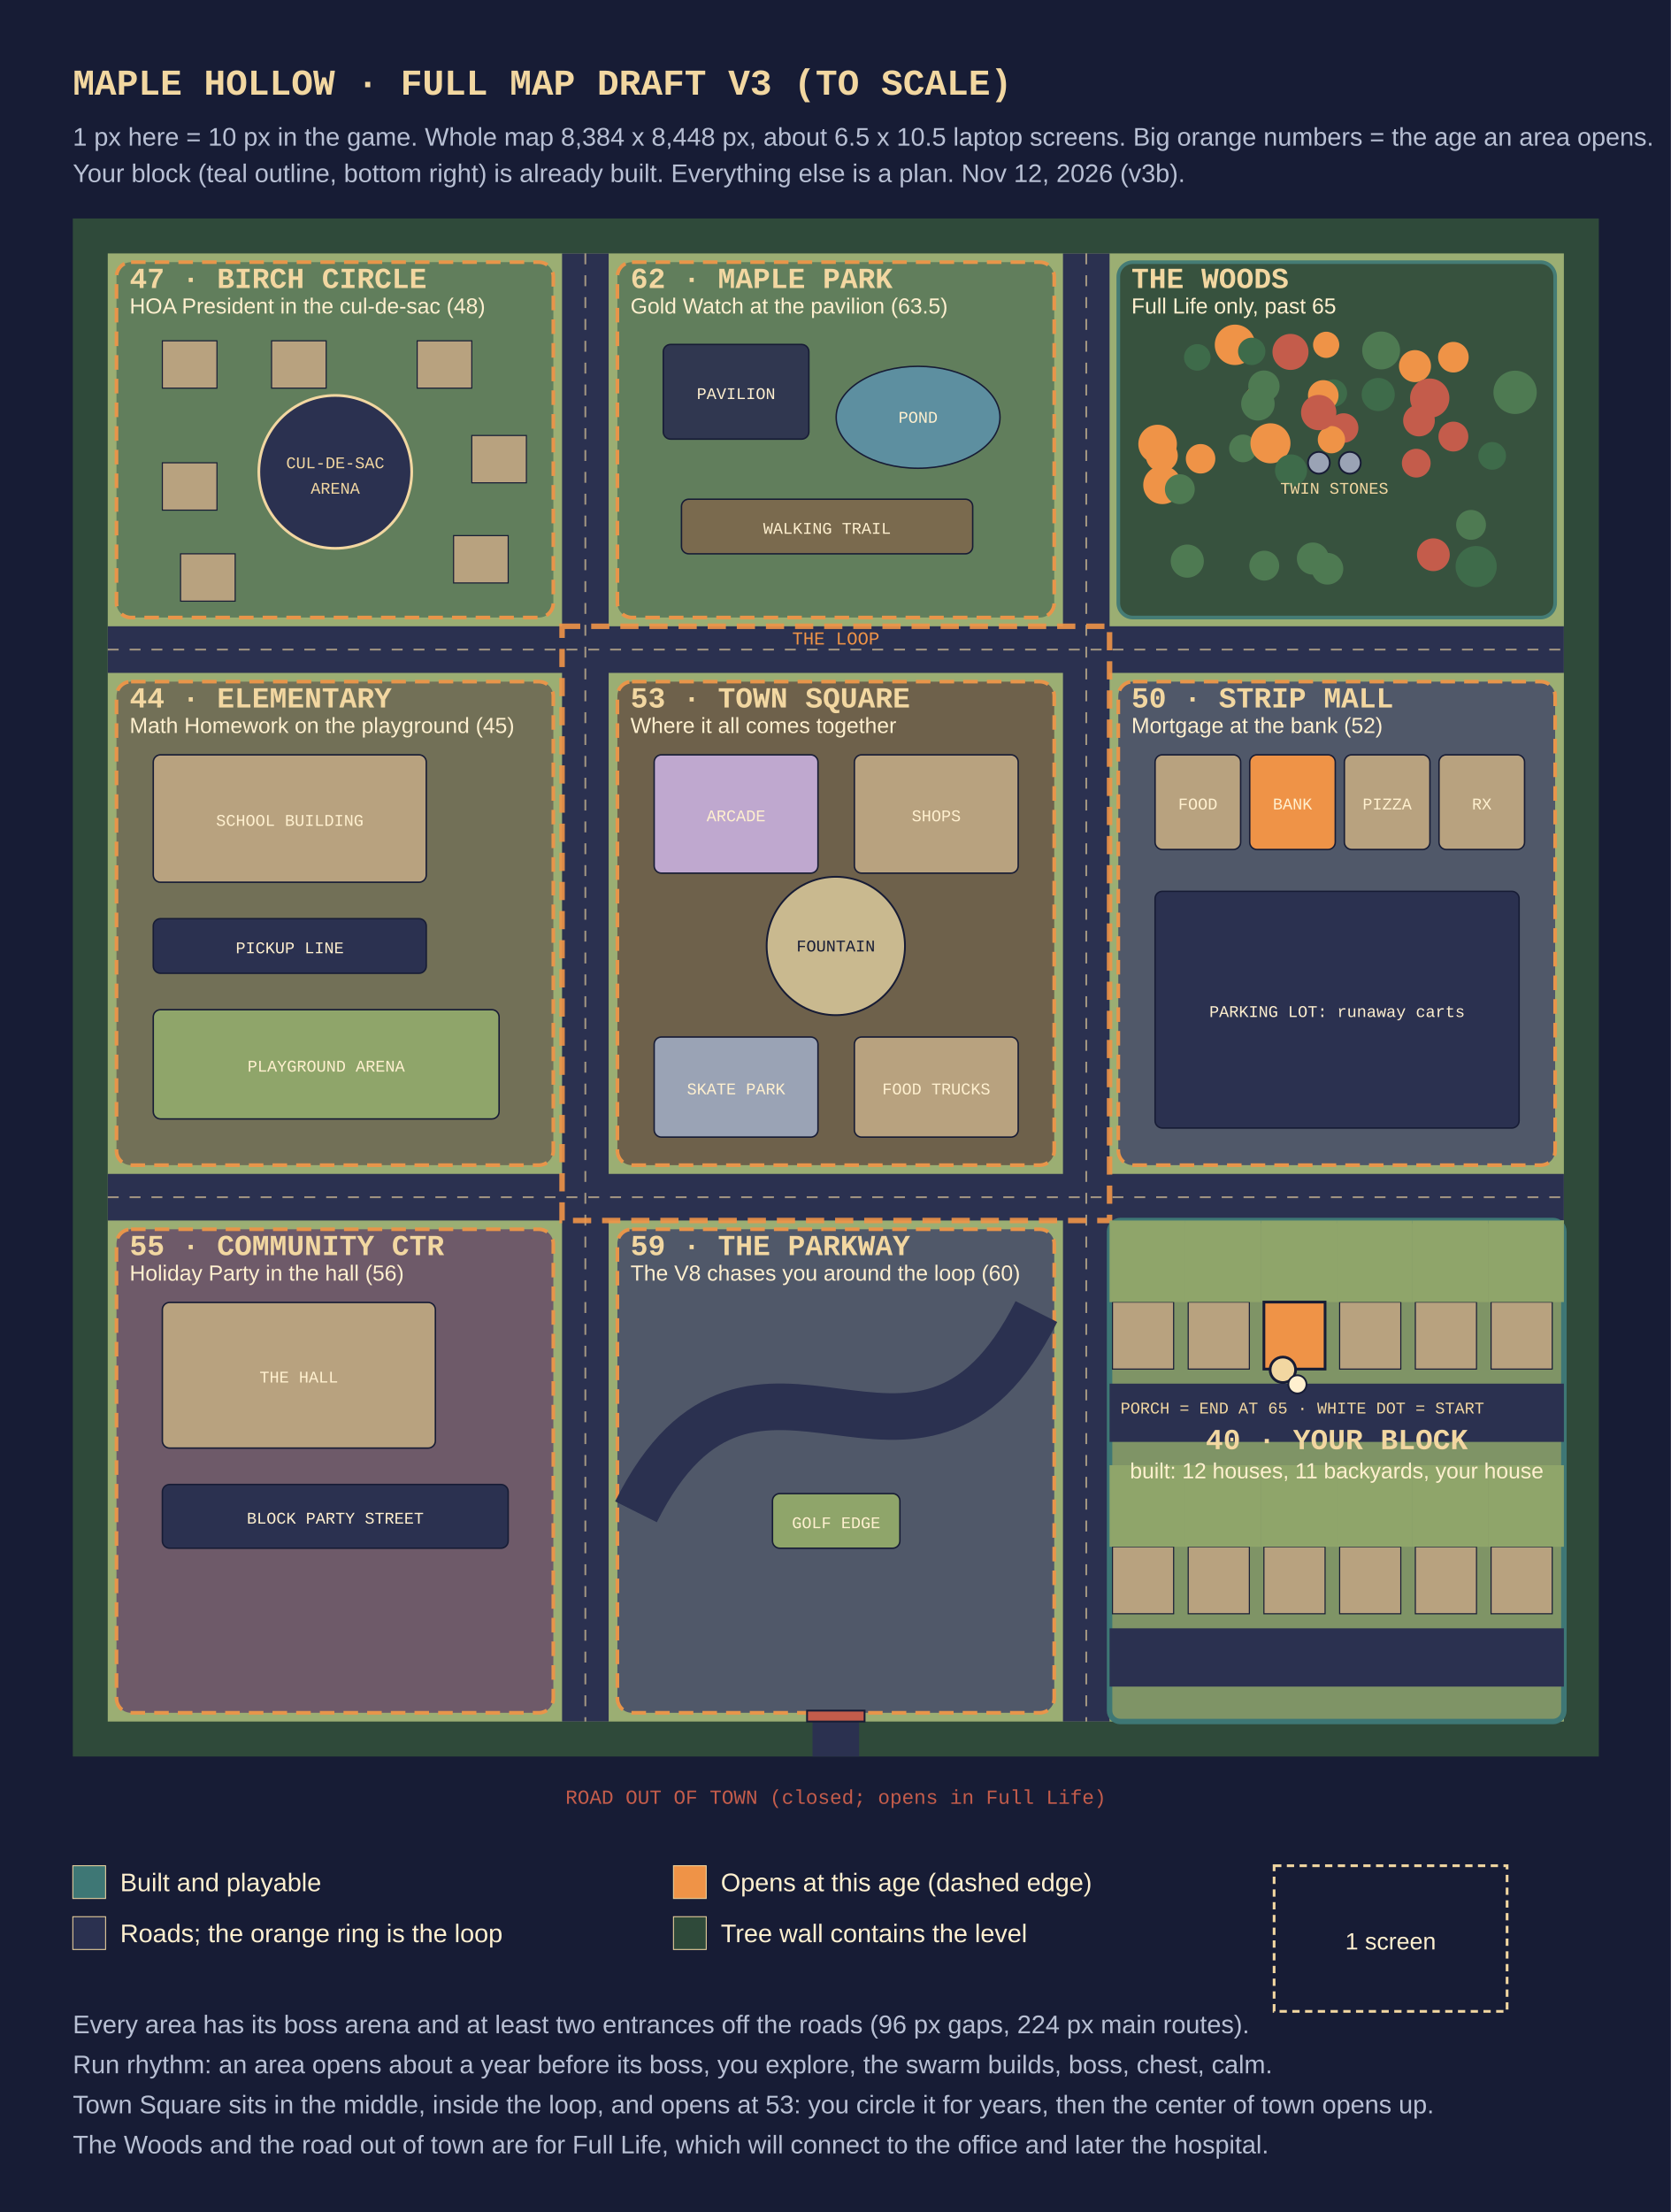
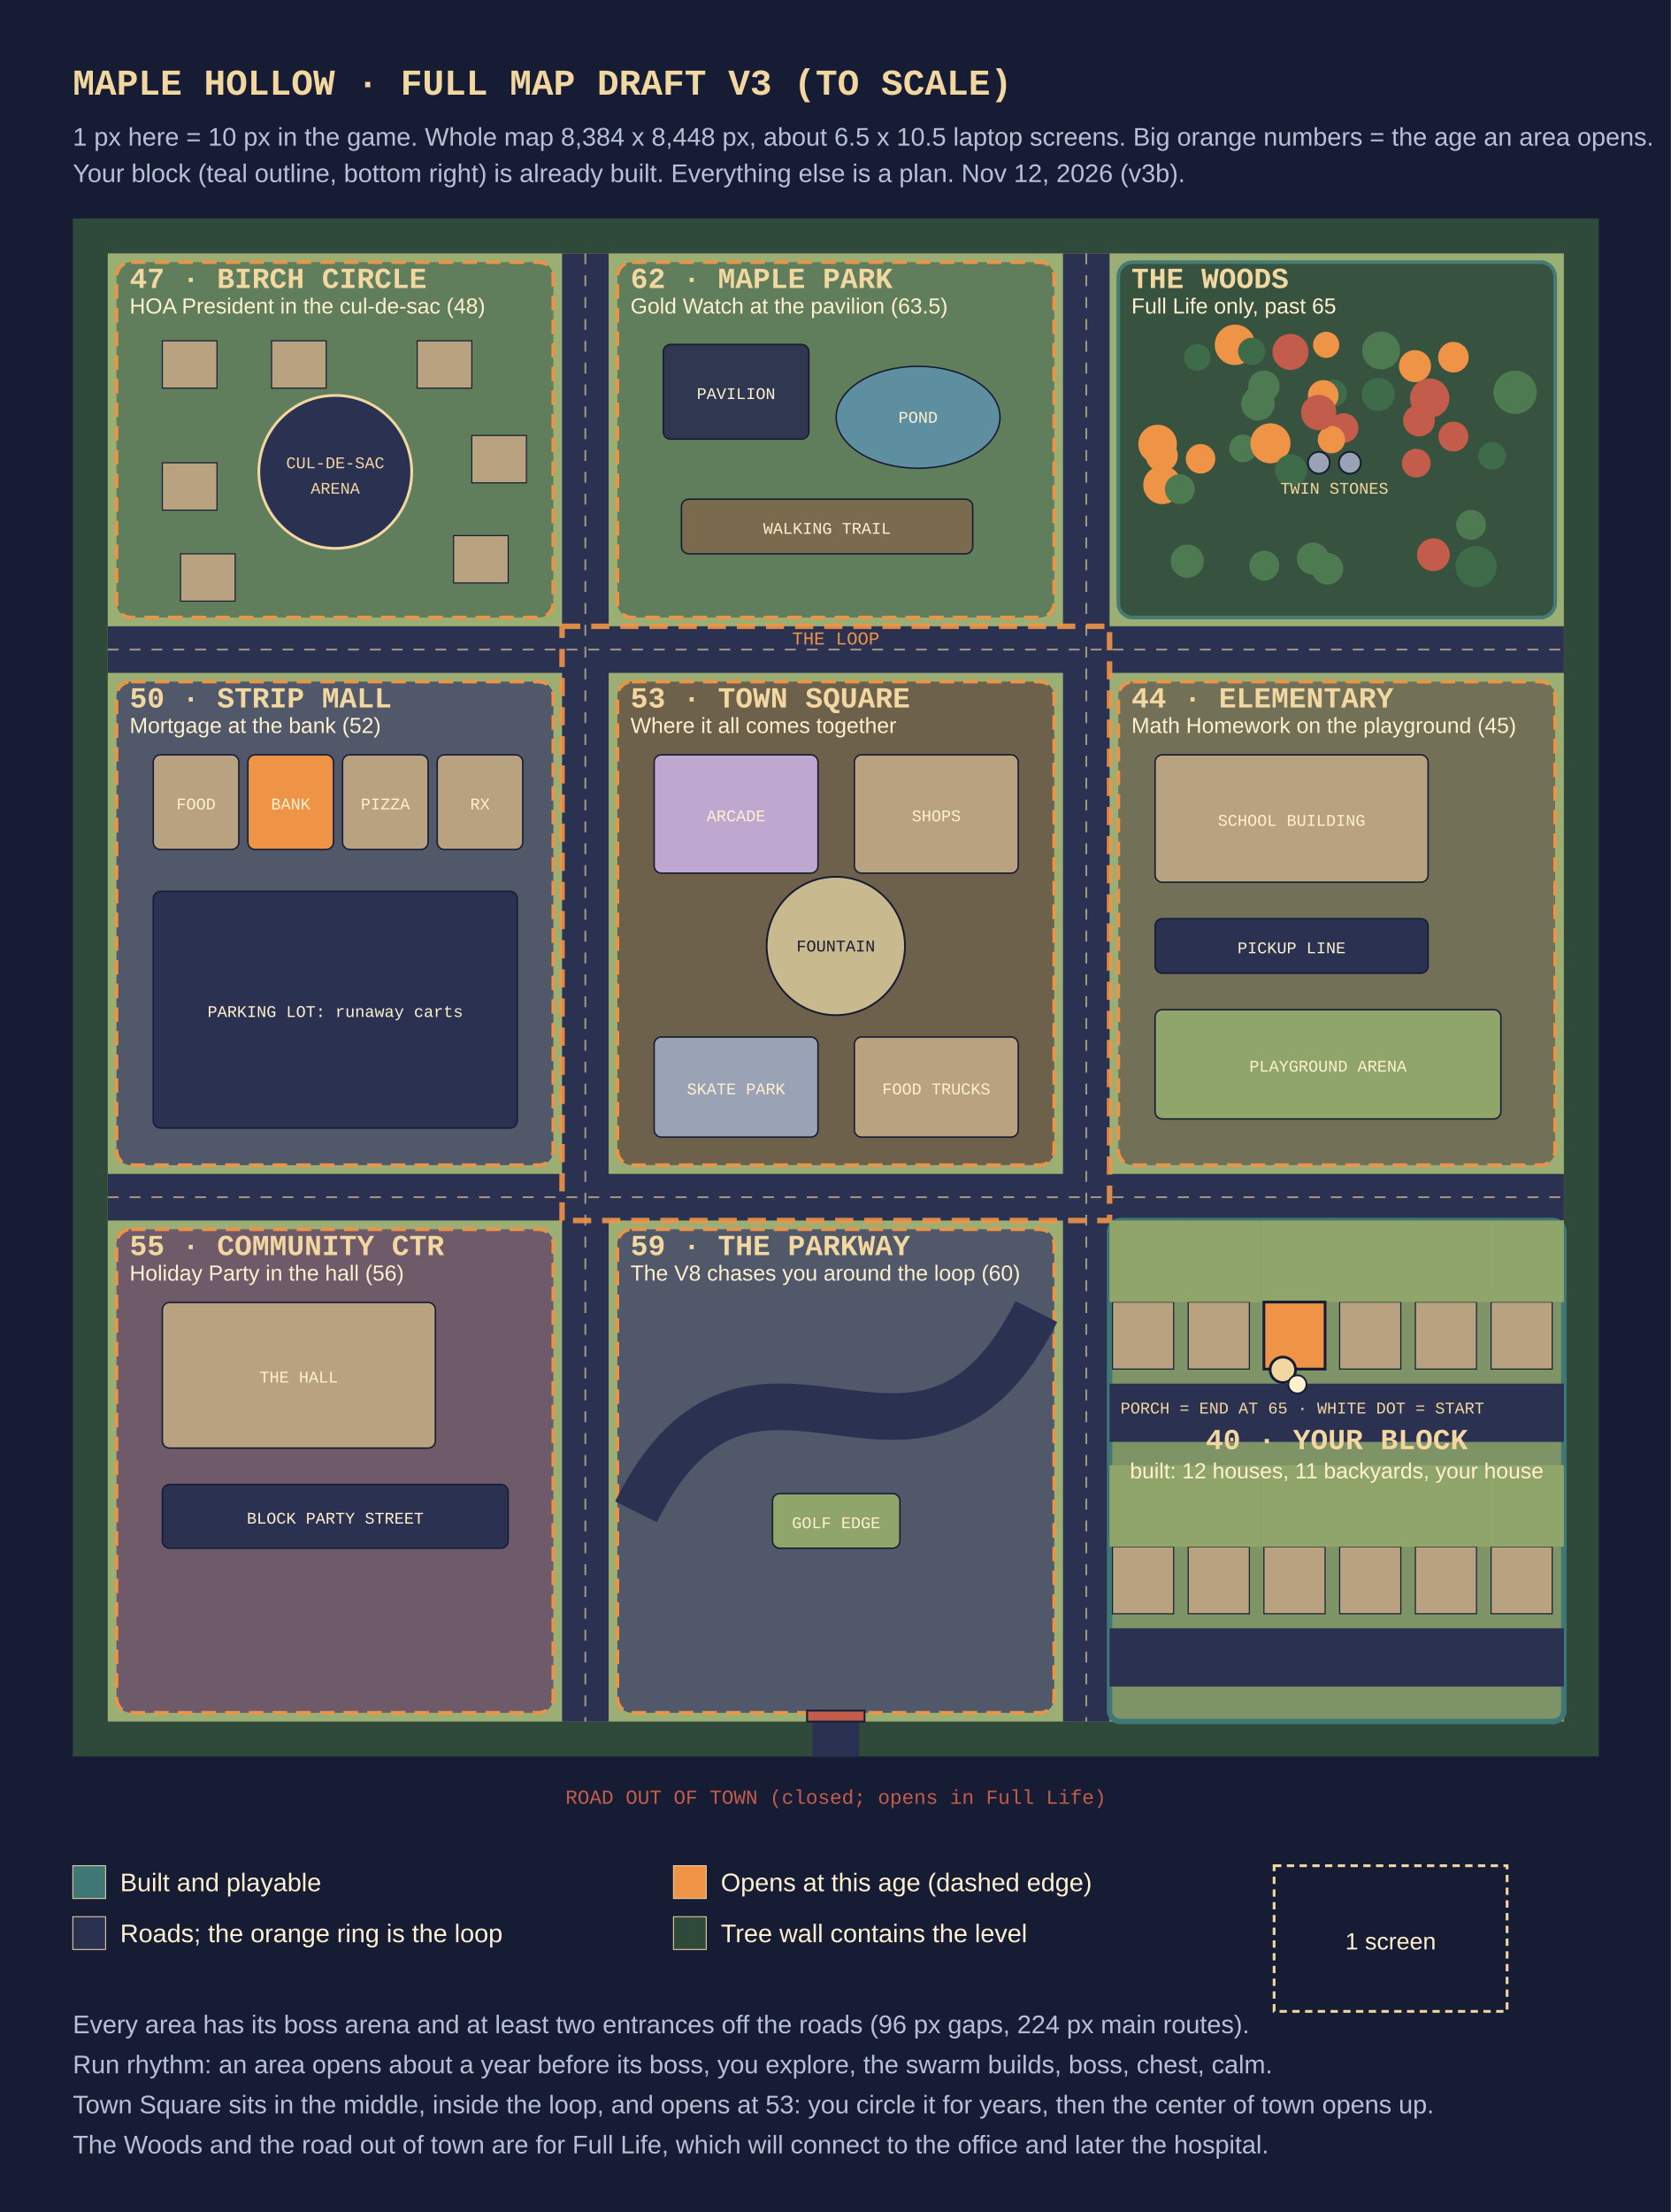
<svg xmlns="http://www.w3.org/2000/svg" width="918" height="1215" viewBox="0 0 918 1215">
  <rect width="100%" height="100%" fill="#171C35" />
  <text x="40" y="52" font-family="Silkscreen, 'Courier New', monospace" font-size="20" fill="#F2D7A1" font-weight="700">MAPLE HOLLOW · FULL MAP DRAFT V3 (TO SCALE)</text>
  <text x="40" y="80" font-family="Atkinson Hyperlegible, Arial, sans-serif" font-size="14" fill="#B8C0D4">1 px here = 10 px in the game. Whole map 8,384 x 8,448 px, about 6.5 x 10.5 laptop screens. Big orange numbers = the age an area opens.</text>
  <text x="40" y="100" font-family="Atkinson Hyperlegible, Arial, sans-serif" font-size="14" fill="#B8C0D4">Your block (teal outline, bottom right) is already built. Everything else is a plan. Nov 12, 2026 (v3b).</text>
  <rect x="40.0" y="120.0" width="838.4" height="844.8" rx="0" fill="#2F4A3A" opacity="1" />
  <rect x="59.2" y="139.2" width="800.0" height="806.4" rx="0" fill="#9BAE73" opacity="1" />
  <rect x="308.8" y="139.2" width="25.6" height="806.4" rx="0" fill="#2B3150" opacity="1" />
  <rect x="584.0" y="139.2" width="25.6" height="806.4" rx="0" fill="#2B3150" opacity="1" />
  <rect x="59.2" y="344.0" width="800.0" height="25.6" rx="0" fill="#2B3150" opacity="1" />
  <rect x="59.2" y="644.8" width="800.0" height="25.6" rx="0" fill="#2B3150" opacity="1" />
  <line x1="321.6" y1="139.2" x2="321.6" y2="945.6" stroke="#F2D7A1" stroke-width="1" stroke-dasharray="6 6" opacity=".6" />
  <line x1="596.8" y1="139.2" x2="596.8" y2="945.6" stroke="#F2D7A1" stroke-width="1" stroke-dasharray="6 6" opacity=".6" />
  <line x1="59.2" y1="356.8" x2="859.2" y2="356.8" stroke="#F2D7A1" stroke-width="1" stroke-dasharray="6 6" opacity=".6" />
  <line x1="59.2" y1="657.6" x2="859.2" y2="657.6" stroke="#F2D7A1" stroke-width="1" stroke-dasharray="6 6" opacity=".6" />
  <rect x="308.8" y="344.0" width="300.8" height="326.4" fill="none" stroke="#EF9347" stroke-width="3" stroke-dasharray="10 6" opacity=".9" />
  <text x="459.2" y="354.0" font-family="Silkscreen, 'Courier New', monospace" font-size="10" fill="#EF9347" text-anchor="middle" font-weight="400">THE LOOP</text>
  <rect x="64.0" y="144.0" width="240.0" height="195.2" rx="8" fill="#5C7A5A" opacity="0.92" stroke="#EF9347" stroke-width="2" stroke-dasharray="8 5" />
  <text x="71.2" y="158.2" font-family="Silkscreen, 'Courier New', monospace" font-size="16" fill="#F2D7A1" text-anchor="start" font-weight="700">47 · BIRCH CIRCLE</text>
  <text x="71.2" y="172.2" font-family="Atkinson Hyperlegible, Arial, sans-serif" font-size="12" fill="#FFF0CF" text-anchor="start" font-weight="400">HOA President in the cul-de-sac (48)</text>
  <rect x="339.2" y="144.0" width="240.0" height="195.2" rx="8" fill="#5C7A5A" opacity="0.92" stroke="#EF9347" stroke-width="2" stroke-dasharray="8 5" />
  <text x="346.4" y="158.2" font-family="Silkscreen, 'Courier New', monospace" font-size="16" fill="#F2D7A1" text-anchor="start" font-weight="700">62 · MAPLE PARK</text>
  <text x="346.4" y="172.2" font-family="Atkinson Hyperlegible, Arial, sans-serif" font-size="12" fill="#FFF0CF" text-anchor="start" font-weight="400">Gold Watch at the pavilion (63.5)</text>
  <rect x="614.4" y="144.0" width="240.0" height="195.2" rx="8" fill="#2F4A3A" opacity="0.92" stroke="#3E7775" stroke-width="2" />
  <text x="621.6" y="158.2" font-family="Silkscreen, 'Courier New', monospace" font-size="16" fill="#F2D7A1" text-anchor="start" font-weight="700">THE WOODS</text>
  <text x="621.6" y="172.2" font-family="Atkinson Hyperlegible, Arial, sans-serif" font-size="12" fill="#FFF0CF" text-anchor="start" font-weight="400">Full Life only, past 65</text>
-   <rect x="64.0" y="374.4" width="240.0" height="265.6" rx="8" fill="#6F6A55" opacity="0.92" stroke="#EF9347" stroke-width="2" stroke-dasharray="8 5" />
-   <text x="71.2" y="388.6" font-family="Silkscreen, 'Courier New', monospace" font-size="16" fill="#F2D7A1" text-anchor="start" font-weight="700">44 · ELEMENTARY</text>
-   <text x="71.2" y="402.6" font-family="Atkinson Hyperlegible, Arial, sans-serif" font-size="12" fill="#FFF0CF" text-anchor="start" font-weight="400">Math Homework on the playground (45)</text>
-   <rect x="614.4" y="374.4" width="240.0" height="265.6" rx="8" fill="#4A5068" opacity="0.92" stroke="#EF9347" stroke-width="2" stroke-dasharray="8 5" />
-   <text x="621.6" y="388.6" font-family="Silkscreen, 'Courier New', monospace" font-size="16" fill="#F2D7A1" text-anchor="start" font-weight="700">50 · STRIP MALL</text>
-   <text x="621.6" y="402.6" font-family="Atkinson Hyperlegible, Arial, sans-serif" font-size="12" fill="#FFF0CF" text-anchor="start" font-weight="400">Mortgage at the bank (52)</text>
+   <rect x="614.4" y="374.4" width="240.0" height="265.6" rx="8" fill="#6F6A55" opacity="0.92" stroke="#EF9347" stroke-width="2" stroke-dasharray="8 5" />
+   <text x="621.6" y="388.6" font-family="Silkscreen, 'Courier New', monospace" font-size="16" fill="#F2D7A1" text-anchor="start" font-weight="700">44 · ELEMENTARY</text>
+   <text x="621.6" y="402.6" font-family="Atkinson Hyperlegible, Arial, sans-serif" font-size="12" fill="#FFF0CF" text-anchor="start" font-weight="400">Math Homework on the playground (45)</text>
+   <rect x="64.0" y="374.4" width="240.0" height="265.6" rx="8" fill="#4A5068" opacity="0.92" stroke="#EF9347" stroke-width="2" stroke-dasharray="8 5" />
+   <text x="71.2" y="388.6" font-family="Silkscreen, 'Courier New', monospace" font-size="16" fill="#F2D7A1" text-anchor="start" font-weight="700">50 · STRIP MALL</text>
+   <text x="71.2" y="402.6" font-family="Atkinson Hyperlegible, Arial, sans-serif" font-size="12" fill="#FFF0CF" text-anchor="start" font-weight="400">Mortgage at the bank (52)</text>
  <rect x="64.0" y="675.2" width="240.0" height="265.6" rx="8" fill="#6A5368" opacity="0.92" stroke="#EF9347" stroke-width="2" stroke-dasharray="8 5" />
  <text x="71.2" y="689.4" font-family="Silkscreen, 'Courier New', monospace" font-size="16" fill="#F2D7A1" text-anchor="start" font-weight="700">55 · COMMUNITY CTR</text>
  <text x="71.2" y="703.4" font-family="Atkinson Hyperlegible, Arial, sans-serif" font-size="12" fill="#FFF0CF" text-anchor="start" font-weight="400">Holiday Party in the hall (56)</text>
  <rect x="339.2" y="675.2" width="240.0" height="265.6" rx="8" fill="#4A5068" opacity="0.92" stroke="#EF9347" stroke-width="2" stroke-dasharray="8 5" />
  <text x="346.4" y="689.4" font-family="Silkscreen, 'Courier New', monospace" font-size="16" fill="#F2D7A1" text-anchor="start" font-weight="700">59 · THE PARKWAY</text>
  <text x="346.4" y="703.4" font-family="Atkinson Hyperlegible, Arial, sans-serif" font-size="12" fill="#FFF0CF" text-anchor="start" font-weight="400">The V8 chases you around the loop (60)</text>
  <rect x="339.2" y="374.4" width="240.0" height="265.6" rx="8" fill="#6A5A48" opacity="0.92" stroke="#EF9347" stroke-width="2" stroke-dasharray="8 5" />
  <text x="346.4" y="388.6" font-family="Silkscreen, 'Courier New', monospace" font-size="16" fill="#F2D7A1" text-anchor="start" font-weight="700">53 · TOWN SQUARE</text>
  <text x="346.4" y="402.6" font-family="Atkinson Hyperlegible, Arial, sans-serif" font-size="12" fill="#FFF0CF" text-anchor="start" font-weight="400">Where it all comes together</text>
  <rect x="609.6" y="670.4" width="249.6" height="275.2" rx="6" fill="#7F9466" opacity="1" stroke="#3E7775" stroke-width="3" />
  <rect x="611.2" y="715.2" width="33.6" height="36.8" rx="0" fill="#B8A27F" opacity="1" stroke="#171C35" stroke-width="0.6" />
  <rect x="609.6" y="670.4" width="41.6" height="44.8" rx="0" fill="#8FA56A" opacity="1" />
  <rect x="652.8" y="715.2" width="33.6" height="36.8" rx="0" fill="#B8A27F" opacity="1" stroke="#171C35" stroke-width="0.6" />
  <rect x="651.2" y="670.4" width="41.6" height="44.8" rx="0" fill="#8FA56A" opacity="1" />
  <rect x="694.4" y="715.2" width="33.6" height="36.8" rx="0" fill="#B8A27F" opacity="1" stroke="#171C35" stroke-width="0.6" />
  <rect x="692.8" y="670.4" width="41.6" height="44.8" rx="0" fill="#8FA56A" opacity="1" />
  <rect x="736.0" y="715.2" width="33.6" height="36.8" rx="0" fill="#B8A27F" opacity="1" stroke="#171C35" stroke-width="0.6" />
  <rect x="734.4" y="670.4" width="41.6" height="44.8" rx="0" fill="#8FA56A" opacity="1" />
  <rect x="777.6" y="715.2" width="33.6" height="36.8" rx="0" fill="#B8A27F" opacity="1" stroke="#171C35" stroke-width="0.6" />
  <rect x="776.0" y="670.4" width="41.6" height="44.8" rx="0" fill="#8FA56A" opacity="1" />
  <rect x="819.2" y="715.2" width="33.6" height="36.8" rx="0" fill="#B8A27F" opacity="1" stroke="#171C35" stroke-width="0.6" />
  <rect x="817.6" y="670.4" width="41.6" height="44.8" rx="0" fill="#8FA56A" opacity="1" />
  <rect x="609.6" y="760.0" width="249.6" height="32.0" rx="0" fill="#2B3150" opacity="1" />
  <rect x="611.2" y="849.6" width="33.6" height="36.8" rx="0" fill="#B8A27F" opacity="1" stroke="#171C35" stroke-width="0.6" />
  <rect x="609.6" y="804.8" width="41.6" height="44.8" rx="0" fill="#8FA56A" opacity="1" />
  <rect x="652.8" y="849.6" width="33.6" height="36.8" rx="0" fill="#B8A27F" opacity="1" stroke="#171C35" stroke-width="0.6" />
  <rect x="651.2" y="804.8" width="41.6" height="44.8" rx="0" fill="#8FA56A" opacity="1" />
  <rect x="694.4" y="849.6" width="33.6" height="36.8" rx="0" fill="#B8A27F" opacity="1" stroke="#171C35" stroke-width="0.6" />
  <rect x="692.8" y="804.8" width="41.6" height="44.8" rx="0" fill="#8FA56A" opacity="1" />
  <rect x="736.0" y="849.6" width="33.6" height="36.8" rx="0" fill="#B8A27F" opacity="1" stroke="#171C35" stroke-width="0.6" />
  <rect x="734.4" y="804.8" width="41.6" height="44.8" rx="0" fill="#8FA56A" opacity="1" />
  <rect x="777.6" y="849.6" width="33.6" height="36.8" rx="0" fill="#B8A27F" opacity="1" stroke="#171C35" stroke-width="0.6" />
  <rect x="776.0" y="804.8" width="41.6" height="44.8" rx="0" fill="#8FA56A" opacity="1" />
  <rect x="819.2" y="849.6" width="33.6" height="36.8" rx="0" fill="#B8A27F" opacity="1" stroke="#171C35" stroke-width="0.6" />
  <rect x="817.6" y="804.8" width="41.6" height="44.8" rx="0" fill="#8FA56A" opacity="1" />
  <rect x="609.6" y="894.4" width="249.6" height="32.0" rx="0" fill="#2B3150" opacity="1" />
  <rect x="694.4" y="715.2" width="33.6" height="36.8" rx="0" fill="#EF9347" opacity="1" stroke="#171C35" stroke-width="1.5" />
  <text x="734.4" y="796.0" font-family="Silkscreen, 'Courier New', monospace" font-size="16" fill="#F2D7A1" text-anchor="middle" font-weight="700">40 · YOUR BLOCK</text>
  <text x="734.4" y="812.0" font-family="Atkinson Hyperlegible, Arial, sans-serif" font-size="12" fill="#FFF0CF" text-anchor="middle" font-weight="400">built: 12 houses, 11 backyards, your house</text>
  <circle cx="704.8" cy="752.4" r="7.0" fill="#F2D7A1" stroke="#171C35" stroke-width="1.5" />
  <text x="615.6" y="776.4" font-family="Silkscreen, 'Courier New', monospace" font-size="9" fill="#F2D7A1" text-anchor="start" font-weight="400">PORCH = END AT 65 · WHITE DOT = START</text>
  <circle cx="712.8" cy="760.4" r="5.0" fill="#FFF0CF" stroke="#171C35" stroke-width="1" />
  <circle cx="184.2" cy="259.2" r="42.0" fill="#2B3150" stroke="#F2D7A1" stroke-width="1.5" />
  <text x="184.2" y="257.2" font-family="Silkscreen, 'Courier New', monospace" font-size="9" fill="#F2D7A1" text-anchor="middle" font-weight="400">CUL-DE-SAC</text>
  <text x="184.2" y="271.2" font-family="Silkscreen, 'Courier New', monospace" font-size="9" fill="#F2D7A1" text-anchor="middle" font-weight="400">ARENA</text>
  <rect x="89.2" y="187.2" width="30.0" height="26.0" rx="0" fill="#B8A27F" opacity="1" stroke="#171C35" stroke-width="0.6" />
  <rect x="149.2" y="187.2" width="30.0" height="26.0" rx="0" fill="#B8A27F" opacity="1" stroke="#171C35" stroke-width="0.6" />
  <rect x="229.2" y="187.2" width="30.0" height="26.0" rx="0" fill="#B8A27F" opacity="1" stroke="#171C35" stroke-width="0.6" />
  <rect x="259.2" y="239.2" width="30.0" height="26.0" rx="0" fill="#B8A27F" opacity="1" stroke="#171C35" stroke-width="0.6" />
  <rect x="89.2" y="254.2" width="30.0" height="26.0" rx="0" fill="#B8A27F" opacity="1" stroke="#171C35" stroke-width="0.6" />
  <rect x="249.2" y="294.2" width="30.0" height="26.0" rx="0" fill="#B8A27F" opacity="1" stroke="#171C35" stroke-width="0.6" />
  <rect x="99.2" y="304.2" width="30.0" height="26.0" rx="0" fill="#B8A27F" opacity="1" stroke="#171C35" stroke-width="0.6" />
  <rect x="364.4" y="189.2" width="80.0" height="52.0" rx="4" fill="#303750" opacity="1" stroke="#171C35" stroke-width="0.8" />
  <text x="404.4" y="219.2" font-family="Silkscreen, 'Courier New', monospace" font-size="9" fill="#FFF0CF" text-anchor="middle" font-weight="400">PAVILION</text>
  <ellipse cx="504.4" cy="229.2" rx="45.0" ry="28.0" fill="#5D8FA0" stroke="#171C35" stroke-width=".8" />
  <text x="504.4" y="232.2" font-family="Silkscreen, 'Courier New', monospace" font-size="9" fill="#FFF0CF" text-anchor="middle" font-weight="400">POND</text>
  <rect x="374.4" y="274.2" width="160.0" height="30.0" rx="4" fill="#7A6A4E" opacity="1" stroke="#171C35" stroke-width="0.8" />
  <text x="454.4" y="293.2" font-family="Silkscreen, 'Courier New', monospace" font-size="9" fill="#FFF0CF" text-anchor="middle" font-weight="400">WALKING TRAIL</text>
  <circle cx="682.9" cy="246.3" r="7.6" fill="#4E7A52" />
  <circle cx="732.6" cy="215.9" r="7.5" fill="#3E6B4A" />
  <circle cx="638.6" cy="266.4" r="10.5" fill="#EF9347" />
  <circle cx="798.5" cy="196.2" r="8.4" fill="#EF9347" />
  <circle cx="691.2" cy="219.5" r="7.6" fill="#EF9347" />
  <circle cx="678.5" cy="189.4" r="11.1" fill="#EF9347" />
  <circle cx="798.5" cy="239.8" r="8.2" fill="#C45C4B" />
  <circle cx="698.0" cy="243.5" r="11.0" fill="#EF9347" />
  <circle cx="652.3" cy="308.2" r="9.1" fill="#4E7A52" />
  <circle cx="738.2" cy="235.1" r="8.1" fill="#C45C4B" />
  <circle cx="731.5" cy="241.5" r="7.5" fill="#EF9347" />
  <circle cx="636.0" cy="243.9" r="10.6" fill="#EF9347" />
  <circle cx="808.2" cy="288.3" r="8.2" fill="#4E7A52" />
  <circle cx="721.3" cy="306.8" r="8.8" fill="#4E7A52" />
  <circle cx="727.0" cy="217.2" r="8.4" fill="#EF9347" />
  <circle cx="687.7" cy="193.0" r="7.5" fill="#3E6B4A" />
  <circle cx="729.3" cy="312.4" r="8.7" fill="#4E7A52" />
  <circle cx="778.1" cy="254.4" r="7.9" fill="#C45C4B" />
  <circle cx="648.2" cy="268.7" r="8.2" fill="#4E7A52" />
  <circle cx="691.1" cy="221.8" r="9.2" fill="#4E7A52" />
  <circle cx="787.5" cy="304.7" r="9.0" fill="#C45C4B" />
  <circle cx="819.8" cy="250.4" r="7.6" fill="#3E6B4A" />
  <circle cx="779.6" cy="231.0" r="8.7" fill="#C45C4B" />
  <circle cx="659.6" cy="252.0" r="8.1" fill="#EF9347" />
  <circle cx="728.6" cy="189.4" r="7.2" fill="#EF9347" />
  <circle cx="777.4" cy="201.1" r="8.8" fill="#EF9347" />
  <circle cx="638.3" cy="250.3" r="8.8" fill="#EF9347" />
  <circle cx="832.4" cy="215.5" r="11.9" fill="#4E7A52" />
  <circle cx="811.0" cy="311.2" r="11.3" fill="#3E6B4A" />
  <circle cx="694.6" cy="310.7" r="8.2" fill="#4E7A52" />
  <circle cx="694.4" cy="212.1" r="8.6" fill="#4E7A52" />
  <circle cx="757.2" cy="216.7" r="9.1" fill="#3E6B4A" />
  <circle cx="709.0" cy="193.3" r="9.9" fill="#C45C4B" />
  <circle cx="709.3" cy="258.4" r="8.8" fill="#3E6B4A" />
  <circle cx="724.5" cy="226.6" r="9.7" fill="#C45C4B" />
  <circle cx="657.8" cy="196.3" r="7.3" fill="#3E6B4A" />
  <circle cx="785.5" cy="218.7" r="10.8" fill="#C45C4B" />
  <circle cx="758.8" cy="192.5" r="10.4" fill="#4E7A52" />
  <circle cx="724.6" cy="254.2" r="6.0" fill="#9AA3B5" stroke="#171C35" stroke-width="1" />
  <circle cx="741.6" cy="254.2" r="6.0" fill="#9AA3B5" stroke="#171C35" stroke-width="1" />
  <text x="733.1" y="271.2" font-family="Silkscreen, 'Courier New', monospace" font-size="9" fill="#F2D7A1" text-anchor="middle" font-weight="400">TWIN STONES</text>
-   <rect x="84.2" y="414.6" width="150.0" height="70.0" rx="4" fill="#B8A27F" opacity="1" stroke="#171C35" stroke-width="0.8" />
-   <text x="159.2" y="453.6" font-family="Silkscreen, 'Courier New', monospace" font-size="9" fill="#FFF0CF" text-anchor="middle" font-weight="400">SCHOOL BUILDING</text>
-   <rect x="84.2" y="504.6" width="150.0" height="30.0" rx="4" fill="#2B3150" opacity="1" stroke="#171C35" stroke-width="0.8" />
-   <text x="159.2" y="523.6" font-family="Silkscreen, 'Courier New', monospace" font-size="9" fill="#FFF0CF" text-anchor="middle" font-weight="400">PICKUP LINE</text>
-   <rect x="84.2" y="554.6" width="190.0" height="60.0" rx="4" fill="#8FA56A" opacity="1" stroke="#171C35" stroke-width="0.8" />
-   <text x="179.2" y="588.6" font-family="Silkscreen, 'Courier New', monospace" font-size="9" fill="#FFF0CF" text-anchor="middle" font-weight="400">PLAYGROUND ARENA</text>
-   <rect x="634.6" y="414.6" width="47.0" height="52.0" rx="4" fill="#B8A27F" opacity="1" stroke="#171C35" stroke-width="0.8" />
-   <text x="658.1" y="444.6" font-family="Silkscreen, 'Courier New', monospace" font-size="9" fill="#FFF0CF" text-anchor="middle" font-weight="400">FOOD</text>
-   <rect x="686.6" y="414.6" width="47.0" height="52.0" rx="4" fill="#EF9347" opacity="1" stroke="#171C35" stroke-width="0.8" />
-   <text x="710.1" y="444.6" font-family="Silkscreen, 'Courier New', monospace" font-size="9" fill="#FFF0CF" text-anchor="middle" font-weight="400">BANK</text>
-   <rect x="738.6" y="414.6" width="47.0" height="52.0" rx="4" fill="#B8A27F" opacity="1" stroke="#171C35" stroke-width="0.8" />
-   <text x="762.1" y="444.6" font-family="Silkscreen, 'Courier New', monospace" font-size="9" fill="#FFF0CF" text-anchor="middle" font-weight="400">PIZZA</text>
-   <rect x="790.6" y="414.6" width="47.0" height="52.0" rx="4" fill="#B8A27F" opacity="1" stroke="#171C35" stroke-width="0.8" />
-   <text x="814.1" y="444.6" font-family="Silkscreen, 'Courier New', monospace" font-size="9" fill="#FFF0CF" text-anchor="middle" font-weight="400">RX</text>
-   <rect x="634.6" y="489.6" width="200.0" height="130.0" rx="4" fill="#2B3150" opacity="1" stroke="#171C35" stroke-width="0.8" />
-   <text x="734.6" y="558.6" font-family="Silkscreen, 'Courier New', monospace" font-size="9" fill="#FFF0CF" text-anchor="middle" font-weight="400">PARKING LOT: runaway carts</text>
+   <rect x="634.6" y="414.6" width="150.0" height="70.0" rx="4" fill="#B8A27F" opacity="1" stroke="#171C35" stroke-width="0.8" />
+   <text x="709.6" y="453.6" font-family="Silkscreen, 'Courier New', monospace" font-size="9" fill="#FFF0CF" text-anchor="middle" font-weight="400">SCHOOL BUILDING</text>
+   <rect x="634.6" y="504.6" width="150.0" height="30.0" rx="4" fill="#2B3150" opacity="1" stroke="#171C35" stroke-width="0.8" />
+   <text x="709.6" y="523.6" font-family="Silkscreen, 'Courier New', monospace" font-size="9" fill="#FFF0CF" text-anchor="middle" font-weight="400">PICKUP LINE</text>
+   <rect x="634.6" y="554.6" width="190.0" height="60.0" rx="4" fill="#8FA56A" opacity="1" stroke="#171C35" stroke-width="0.8" />
+   <text x="729.6" y="588.6" font-family="Silkscreen, 'Courier New', monospace" font-size="9" fill="#FFF0CF" text-anchor="middle" font-weight="400">PLAYGROUND ARENA</text>
+   <rect x="84.2" y="414.6" width="47.0" height="52.0" rx="4" fill="#B8A27F" opacity="1" stroke="#171C35" stroke-width="0.8" />
+   <text x="107.7" y="444.6" font-family="Silkscreen, 'Courier New', monospace" font-size="9" fill="#FFF0CF" text-anchor="middle" font-weight="400">FOOD</text>
+   <rect x="136.2" y="414.6" width="47.0" height="52.0" rx="4" fill="#EF9347" opacity="1" stroke="#171C35" stroke-width="0.8" />
+   <text x="159.7" y="444.6" font-family="Silkscreen, 'Courier New', monospace" font-size="9" fill="#FFF0CF" text-anchor="middle" font-weight="400">BANK</text>
+   <rect x="188.2" y="414.6" width="47.0" height="52.0" rx="4" fill="#B8A27F" opacity="1" stroke="#171C35" stroke-width="0.8" />
+   <text x="211.7" y="444.6" font-family="Silkscreen, 'Courier New', monospace" font-size="9" fill="#FFF0CF" text-anchor="middle" font-weight="400">PIZZA</text>
+   <rect x="240.2" y="414.6" width="47.0" height="52.0" rx="4" fill="#B8A27F" opacity="1" stroke="#171C35" stroke-width="0.8" />
+   <text x="263.7" y="444.6" font-family="Silkscreen, 'Courier New', monospace" font-size="9" fill="#FFF0CF" text-anchor="middle" font-weight="400">RX</text>
+   <rect x="84.2" y="489.6" width="200.0" height="130.0" rx="4" fill="#2B3150" opacity="1" stroke="#171C35" stroke-width="0.8" />
+   <text x="184.2" y="558.6" font-family="Silkscreen, 'Courier New', monospace" font-size="9" fill="#FFF0CF" text-anchor="middle" font-weight="400">PARKING LOT: runaway carts</text>
  <rect x="89.2" y="715.4" width="150.0" height="80.0" rx="4" fill="#B8A27F" opacity="1" stroke="#171C35" stroke-width="0.8" />
  <text x="164.2" y="759.4" font-family="Silkscreen, 'Courier New', monospace" font-size="9" fill="#FFF0CF" text-anchor="middle" font-weight="400">THE HALL</text>
  <rect x="89.2" y="815.4" width="190.0" height="35.0" rx="4" fill="#2B3150" opacity="1" stroke="#171C35" stroke-width="0.8" />
  <text x="184.2" y="836.9" font-family="Silkscreen, 'Courier New', monospace" font-size="9" fill="#FFF0CF" text-anchor="middle" font-weight="400">BLOCK PARTY STREET</text>
  <path d="M349.4,830.4 C414.4,700.4 504.4,850.4 569.4,720.4" fill="none" stroke="#2B3150" stroke-width="25.6" />
  <rect x="424.4" y="820.4" width="70.0" height="30.0" rx="4" fill="#8FA56A" opacity="1" stroke="#171C35" stroke-width="0.8" />
  <text x="459.4" y="839.4" font-family="Silkscreen, 'Courier New', monospace" font-size="9" fill="#FFF0CF" text-anchor="middle" font-weight="400">GOLF EDGE</text>
  <rect x="446.4" y="945.6" width="25.6" height="19.2" rx="0" fill="#2B3150" opacity="1" />
  <rect x="443.4" y="939.6" width="31.6" height="6.0" rx="0" fill="#C45C4B" opacity="1" stroke="#171C35" stroke-width="1" />
  <text x="459.2" y="990.8" font-family="Silkscreen, 'Courier New', monospace" font-size="11" fill="#C45C4B" text-anchor="middle" font-weight="400">ROAD OUT OF TOWN (closed; opens in Full Life)</text>
  <rect x="359.4" y="414.6" width="90.0" height="65.0" rx="4" fill="#BFA8CF" opacity="1" stroke="#171C35" stroke-width="0.8" />
  <text x="404.4" y="451.1" font-family="Silkscreen, 'Courier New', monospace" font-size="9" fill="#FFF0CF" text-anchor="middle" font-weight="400">ARCADE</text>
  <rect x="469.4" y="414.6" width="90.0" height="65.0" rx="4" fill="#B8A27F" opacity="1" stroke="#171C35" stroke-width="0.8" />
  <text x="514.4" y="451.1" font-family="Silkscreen, 'Courier New', monospace" font-size="9" fill="#FFF0CF" text-anchor="middle" font-weight="400">SHOPS</text>
  <circle cx="459.2" cy="519.6" r="38.0" fill="#C9B98F" stroke="#171C35" stroke-width="1" />
  <text x="459.2" y="522.6" font-family="Silkscreen, 'Courier New', monospace" font-size="9" fill="#171C35" text-anchor="middle" font-weight="400">FOUNTAIN</text>
  <rect x="359.4" y="569.6" width="90.0" height="55.0" rx="4" fill="#9AA3B5" opacity="1" stroke="#171C35" stroke-width="0.8" />
  <text x="404.4" y="601.1" font-family="Silkscreen, 'Courier New', monospace" font-size="9" fill="#FFF0CF" text-anchor="middle" font-weight="400">SKATE PARK</text>
  <rect x="469.4" y="569.6" width="90.0" height="55.0" rx="4" fill="#B8A27F" opacity="1" stroke="#171C35" stroke-width="0.8" />
  <text x="514.4" y="601.1" font-family="Silkscreen, 'Courier New', monospace" font-size="9" fill="#FFF0CF" text-anchor="middle" font-weight="400">FOOD TRUCKS</text>
  <rect x="40" y="1024.8" width="18" height="18" fill="#3E7775" stroke="#F2D7A1" stroke-width=".5" />
  <text x="66" y="1038.8" font-family="Atkinson Hyperlegible, Arial, sans-serif" font-size="14" fill="#FFF0CF">Built and playable</text>
  <rect x="370" y="1024.8" width="18" height="18" fill="#EF9347" stroke="#F2D7A1" stroke-width=".5" />
  <text x="396" y="1038.8" font-family="Atkinson Hyperlegible, Arial, sans-serif" font-size="14" fill="#FFF0CF">Opens at this age (dashed edge)</text>
  <rect x="40" y="1052.8" width="18" height="18" fill="#2B3150" stroke="#F2D7A1" stroke-width=".5" />
  <text x="66" y="1066.8" font-family="Atkinson Hyperlegible, Arial, sans-serif" font-size="14" fill="#FFF0CF">Roads; the orange ring is the loop</text>
  <rect x="370" y="1052.8" width="18" height="18" fill="#2F4A3A" stroke="#F2D7A1" stroke-width=".5" />
  <text x="396" y="1066.8" font-family="Atkinson Hyperlegible, Arial, sans-serif" font-size="14" fill="#FFF0CF">Tree wall contains the level</text>
  <rect x="700" y="1024.8" width="128" height="80" fill="none" stroke="#F2D7A1" stroke-width="1.5" stroke-dasharray="4 3" />
  <text x="764" y="1070.8" font-family="Atkinson Hyperlegible, Arial, sans-serif" font-size="13" fill="#FFF0CF" text-anchor="middle">1 screen</text>
  <text x="40" y="1116.8" font-family="Atkinson Hyperlegible, Arial, sans-serif" font-size="14" fill="#B8C0D4">Every area has its boss arena and at least two entrances off the roads (96 px gaps, 224 px main routes).</text>
  <text x="40" y="1138.8" font-family="Atkinson Hyperlegible, Arial, sans-serif" font-size="14" fill="#B8C0D4">Run rhythm: an area opens about a year before its boss, you explore, the swarm builds, boss, chest, calm.</text>
  <text x="40" y="1160.8" font-family="Atkinson Hyperlegible, Arial, sans-serif" font-size="14" fill="#B8C0D4">Town Square sits in the middle, inside the loop, and opens at 53: you circle it for years, then the center of town opens up.</text>
  <text x="40" y="1182.8" font-family="Atkinson Hyperlegible, Arial, sans-serif" font-size="14" fill="#B8C0D4">The Woods and the road out of town are for Full Life, which will connect to the office and later the hospital.</text>
</svg>
